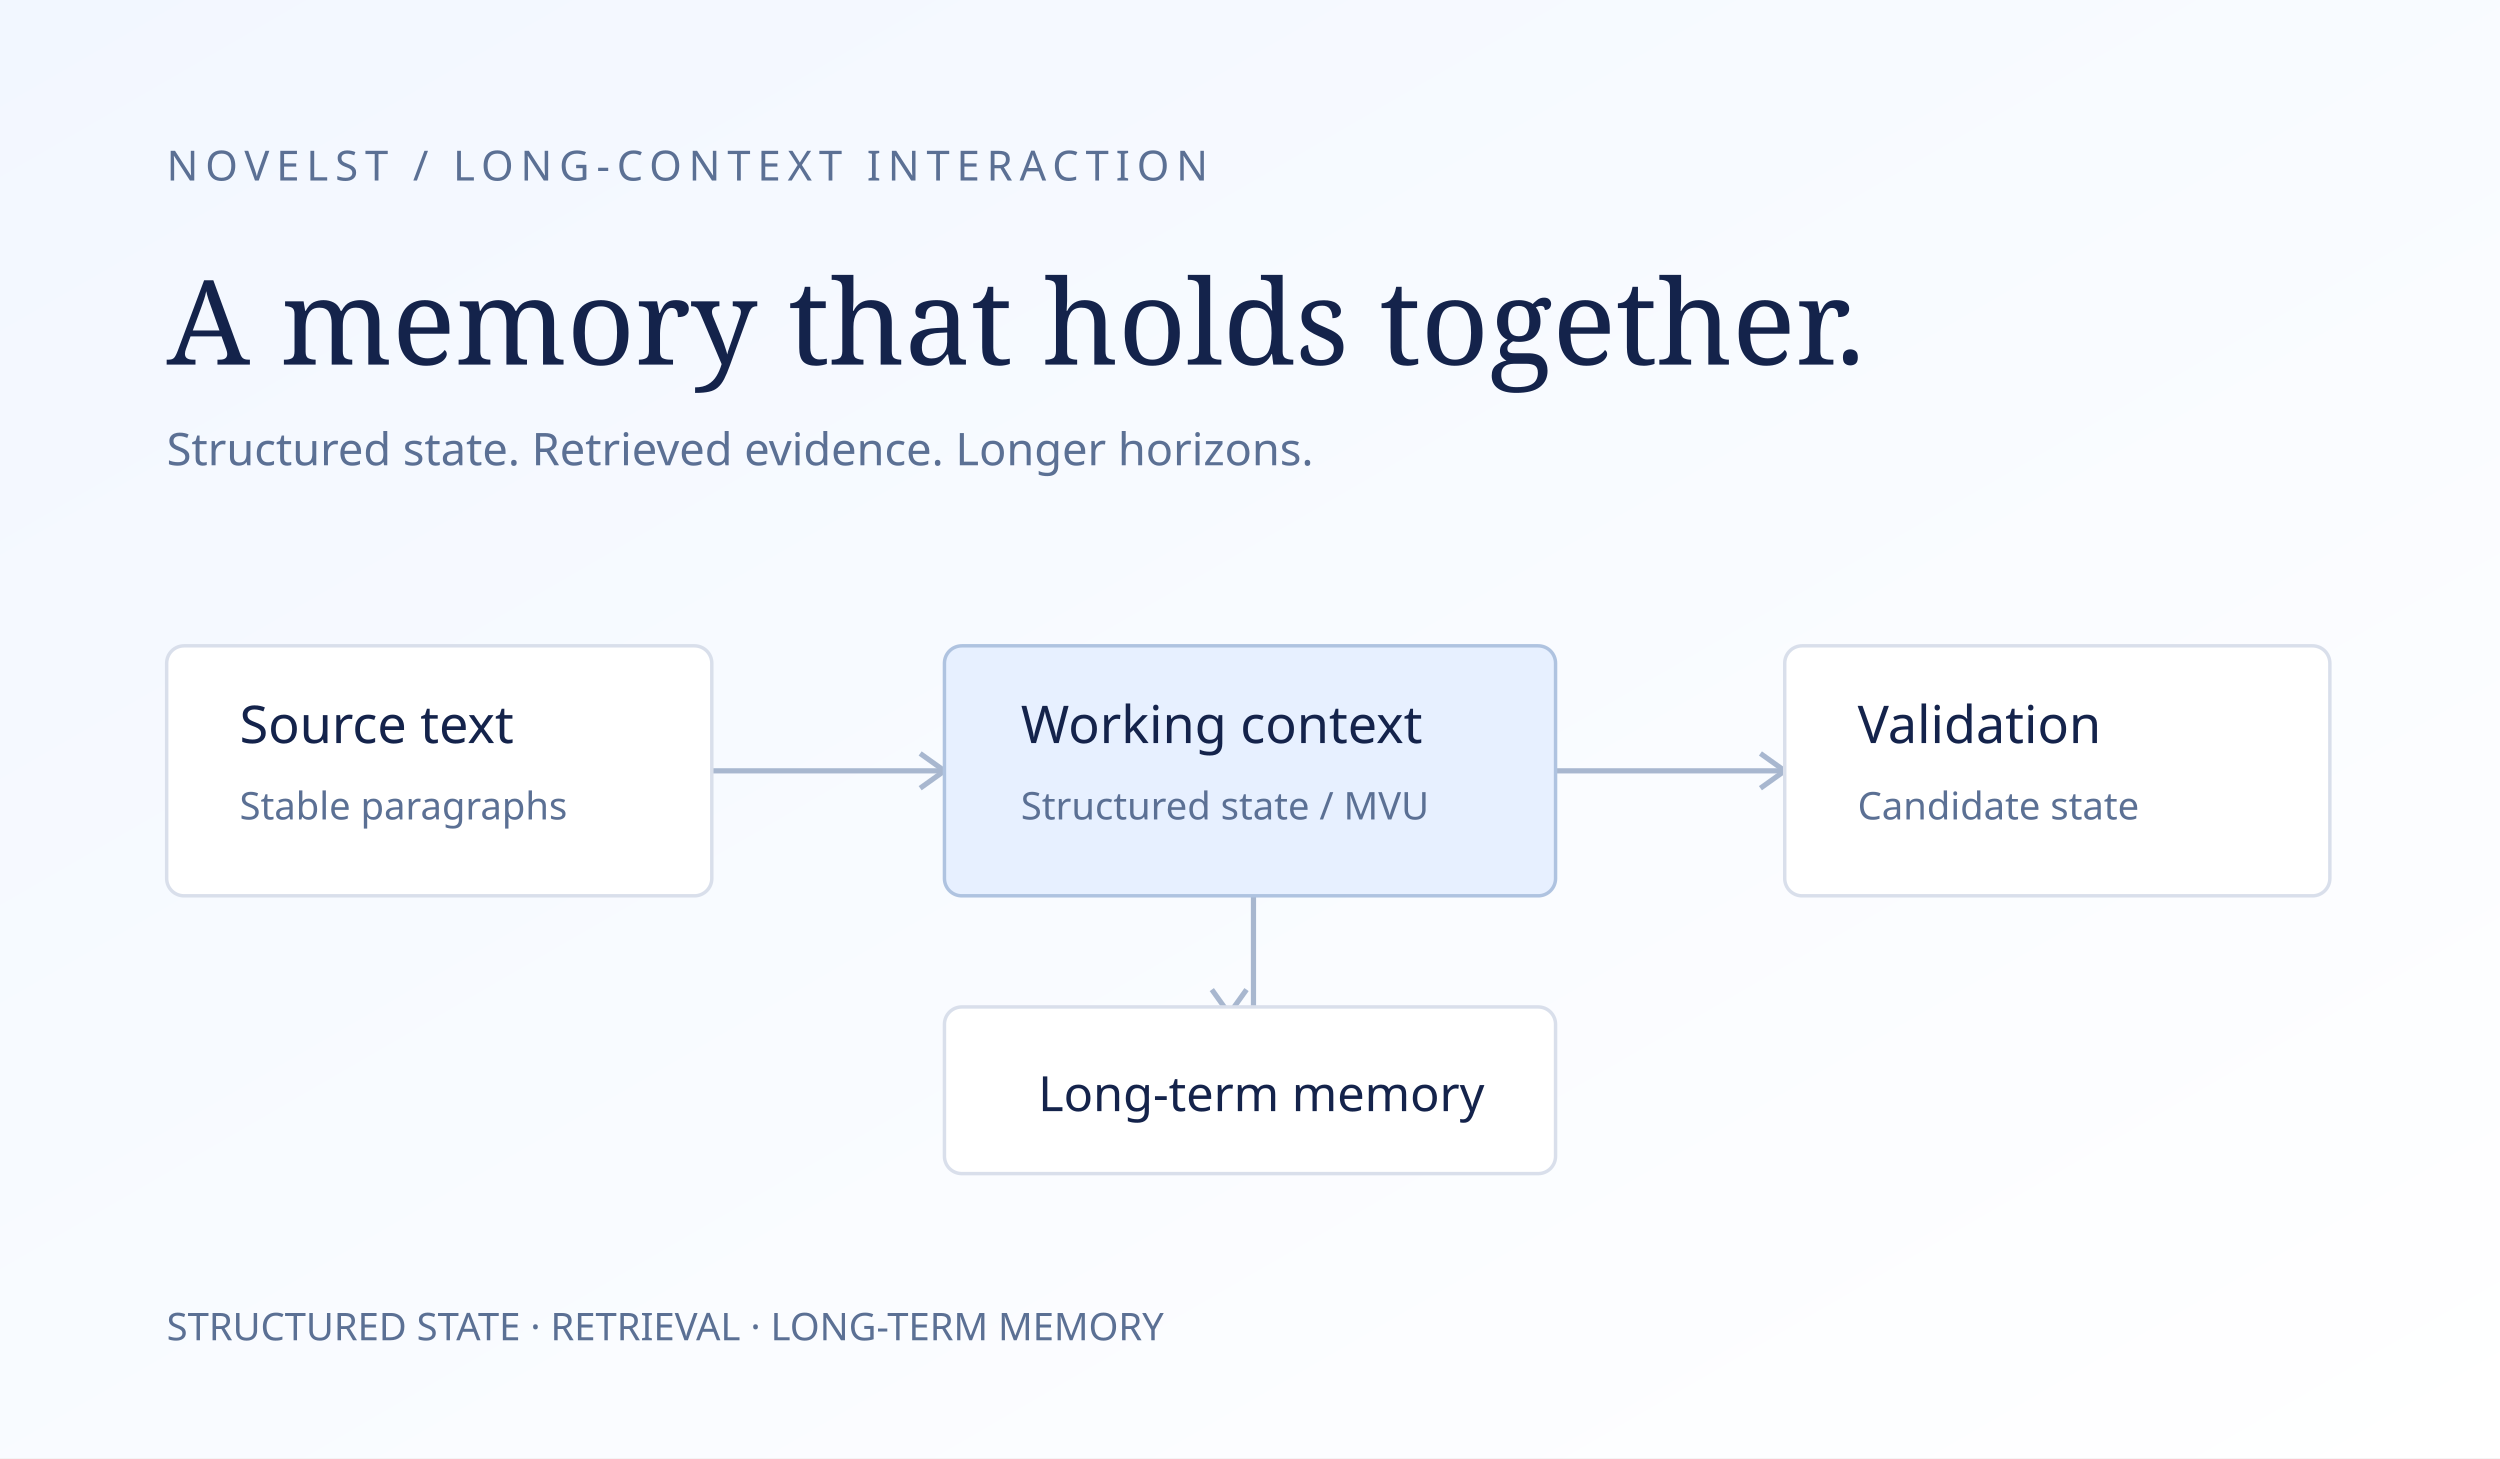
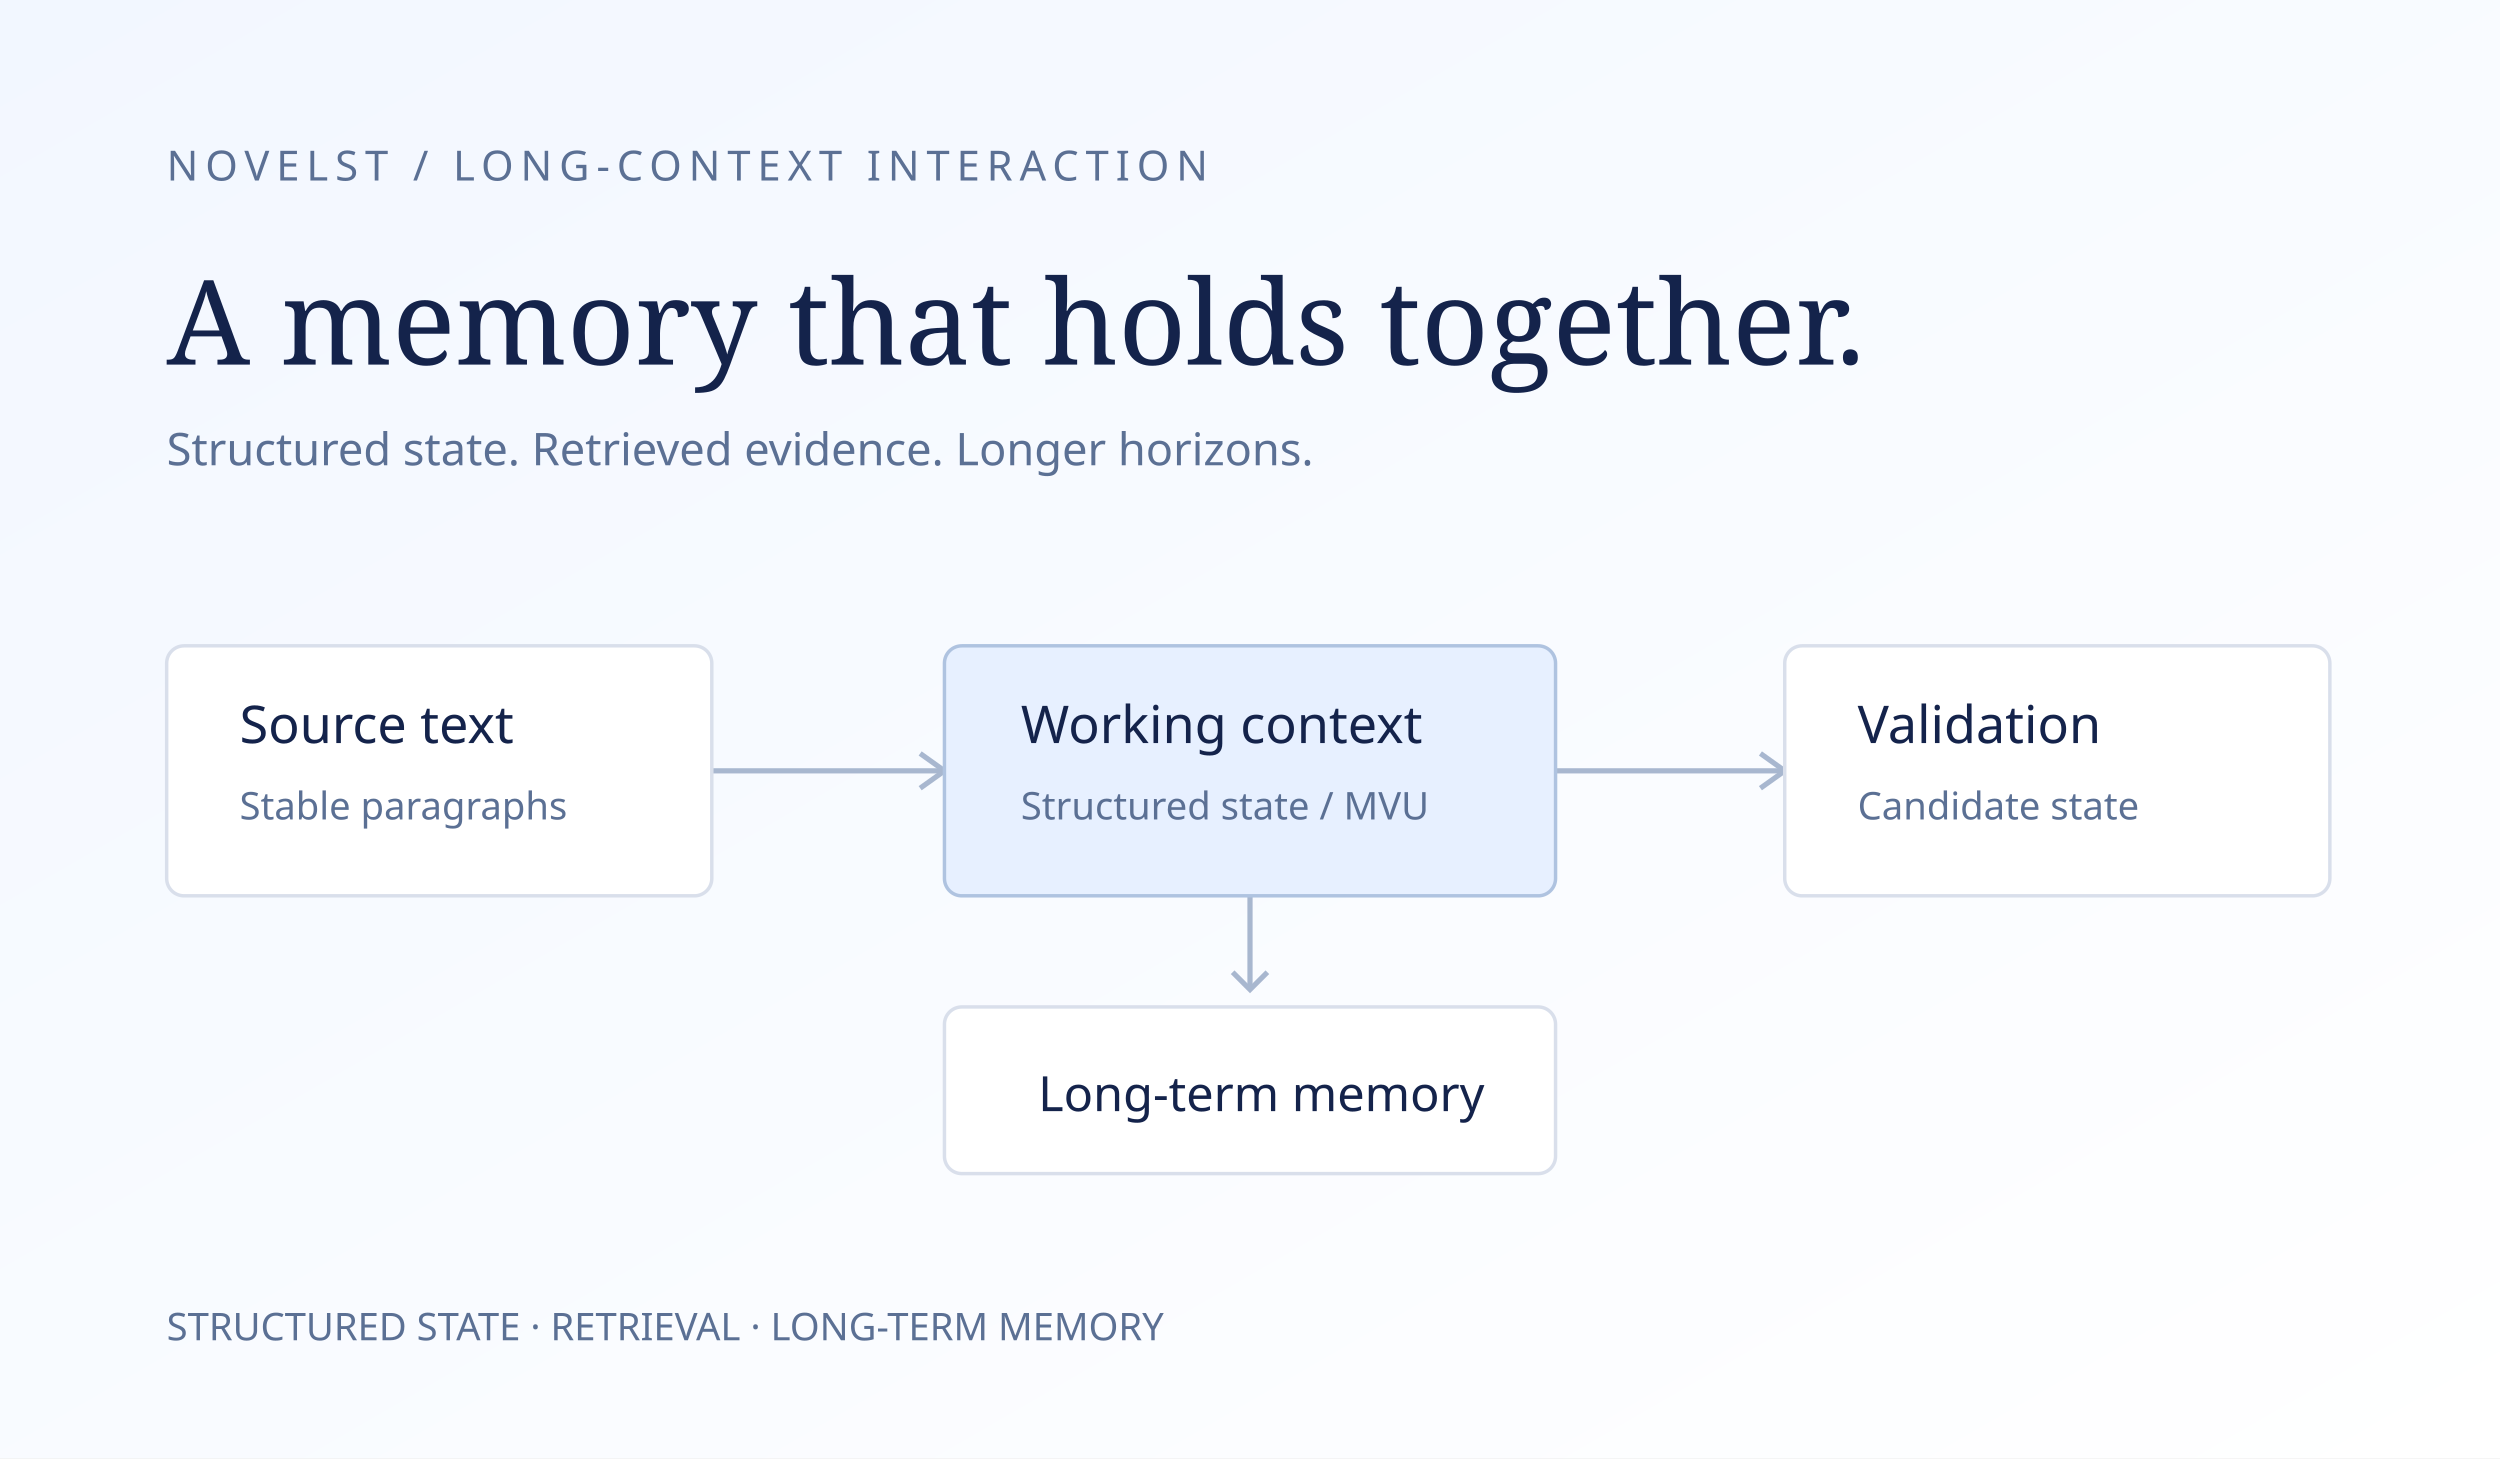
<svg xmlns="http://www.w3.org/2000/svg" width="720" height="420" viewBox="0 0 720 420" role="img">
  <defs>
    <linearGradient id="bg" x2="1" y2="1">
      <stop stop-color="#f2f7ff" />
      <stop offset="1" stop-color="#ffffff" />
    </linearGradient>
    <linearGradient id="bar">
      <stop stop-color="#3e7bdf" />
      <stop offset="1" stop-color="#85b0f0" />
    </linearGradient>
  </defs>
  <rect width="720" height="420" fill="url(#bg)" />
  <g font-family="Georgia,serif" fill="#14234b">
    <text x="48" y="52" font-family="sans-serif" font-size="12" letter-spacing="2" fill="#5b7094">NOVELST / LONG-CONTEXT INTERACTION</text>
    <text x="48" y="105" font-size="34">A memory that holds together.</text>
    <text x="48" y="134" font-family="sans-serif" font-size="13" fill="#5b7094">Structured state. Retrieved evidence. Longer horizons.</text>
    <g fill="none" stroke="#a8b7cf" stroke-width="1.5">
-       <path d="M205 222H272 M448 222H514 M361 253V290" />
-       <path d="m265 217 7 5-7 5m242-10 7 5-7 5m-158 58 5 7 5-7" />
+       <path d="M205 222H272 M448 222H514 M360 258V285" />
+       <path d="M265 217L272 222L265 227 M507 217L514 222L507 227 M355 280L360 285L365 280" />
    </g>
    <g font-family="sans-serif">
      <rect x="48" y="186" width="157" height="72" rx="5" fill="#fff" stroke="#d9dfeb" />
      <text x="69" y="214" font-size="15">Source text</text>
      <text x="69" y="236" font-size="11" fill="#5b7094">Stable paragraphs</text>
      <rect x="272" y="186" width="176" height="72" rx="5" fill="#e7f0ff" stroke="#afc3e0" />
      <text x="294" y="214" font-size="15">Working context</text>
      <text x="294" y="236" font-size="11" fill="#5b7094">Structured state / MVU</text>
      <rect x="514" y="186" width="157" height="72" rx="5" fill="#fff" stroke="#d9dfeb" />
      <text x="535" y="214" font-size="15">Validation</text>
      <text x="535" y="236" font-size="11" fill="#5b7094">Candidate state</text>
      <rect x="272" y="290" width="176" height="48" rx="5" fill="#fff" stroke="#d9dfeb" />
      <text x="299" y="320" font-size="14">Long-term memory</text>
    </g>
    <text x="48" y="386" font-family="sans-serif" font-size="11" fill="#5b7094">STRUCTURED STATE · RETRIEVAL · LONG-TERM MEMORY</text>
  </g>
</svg>
